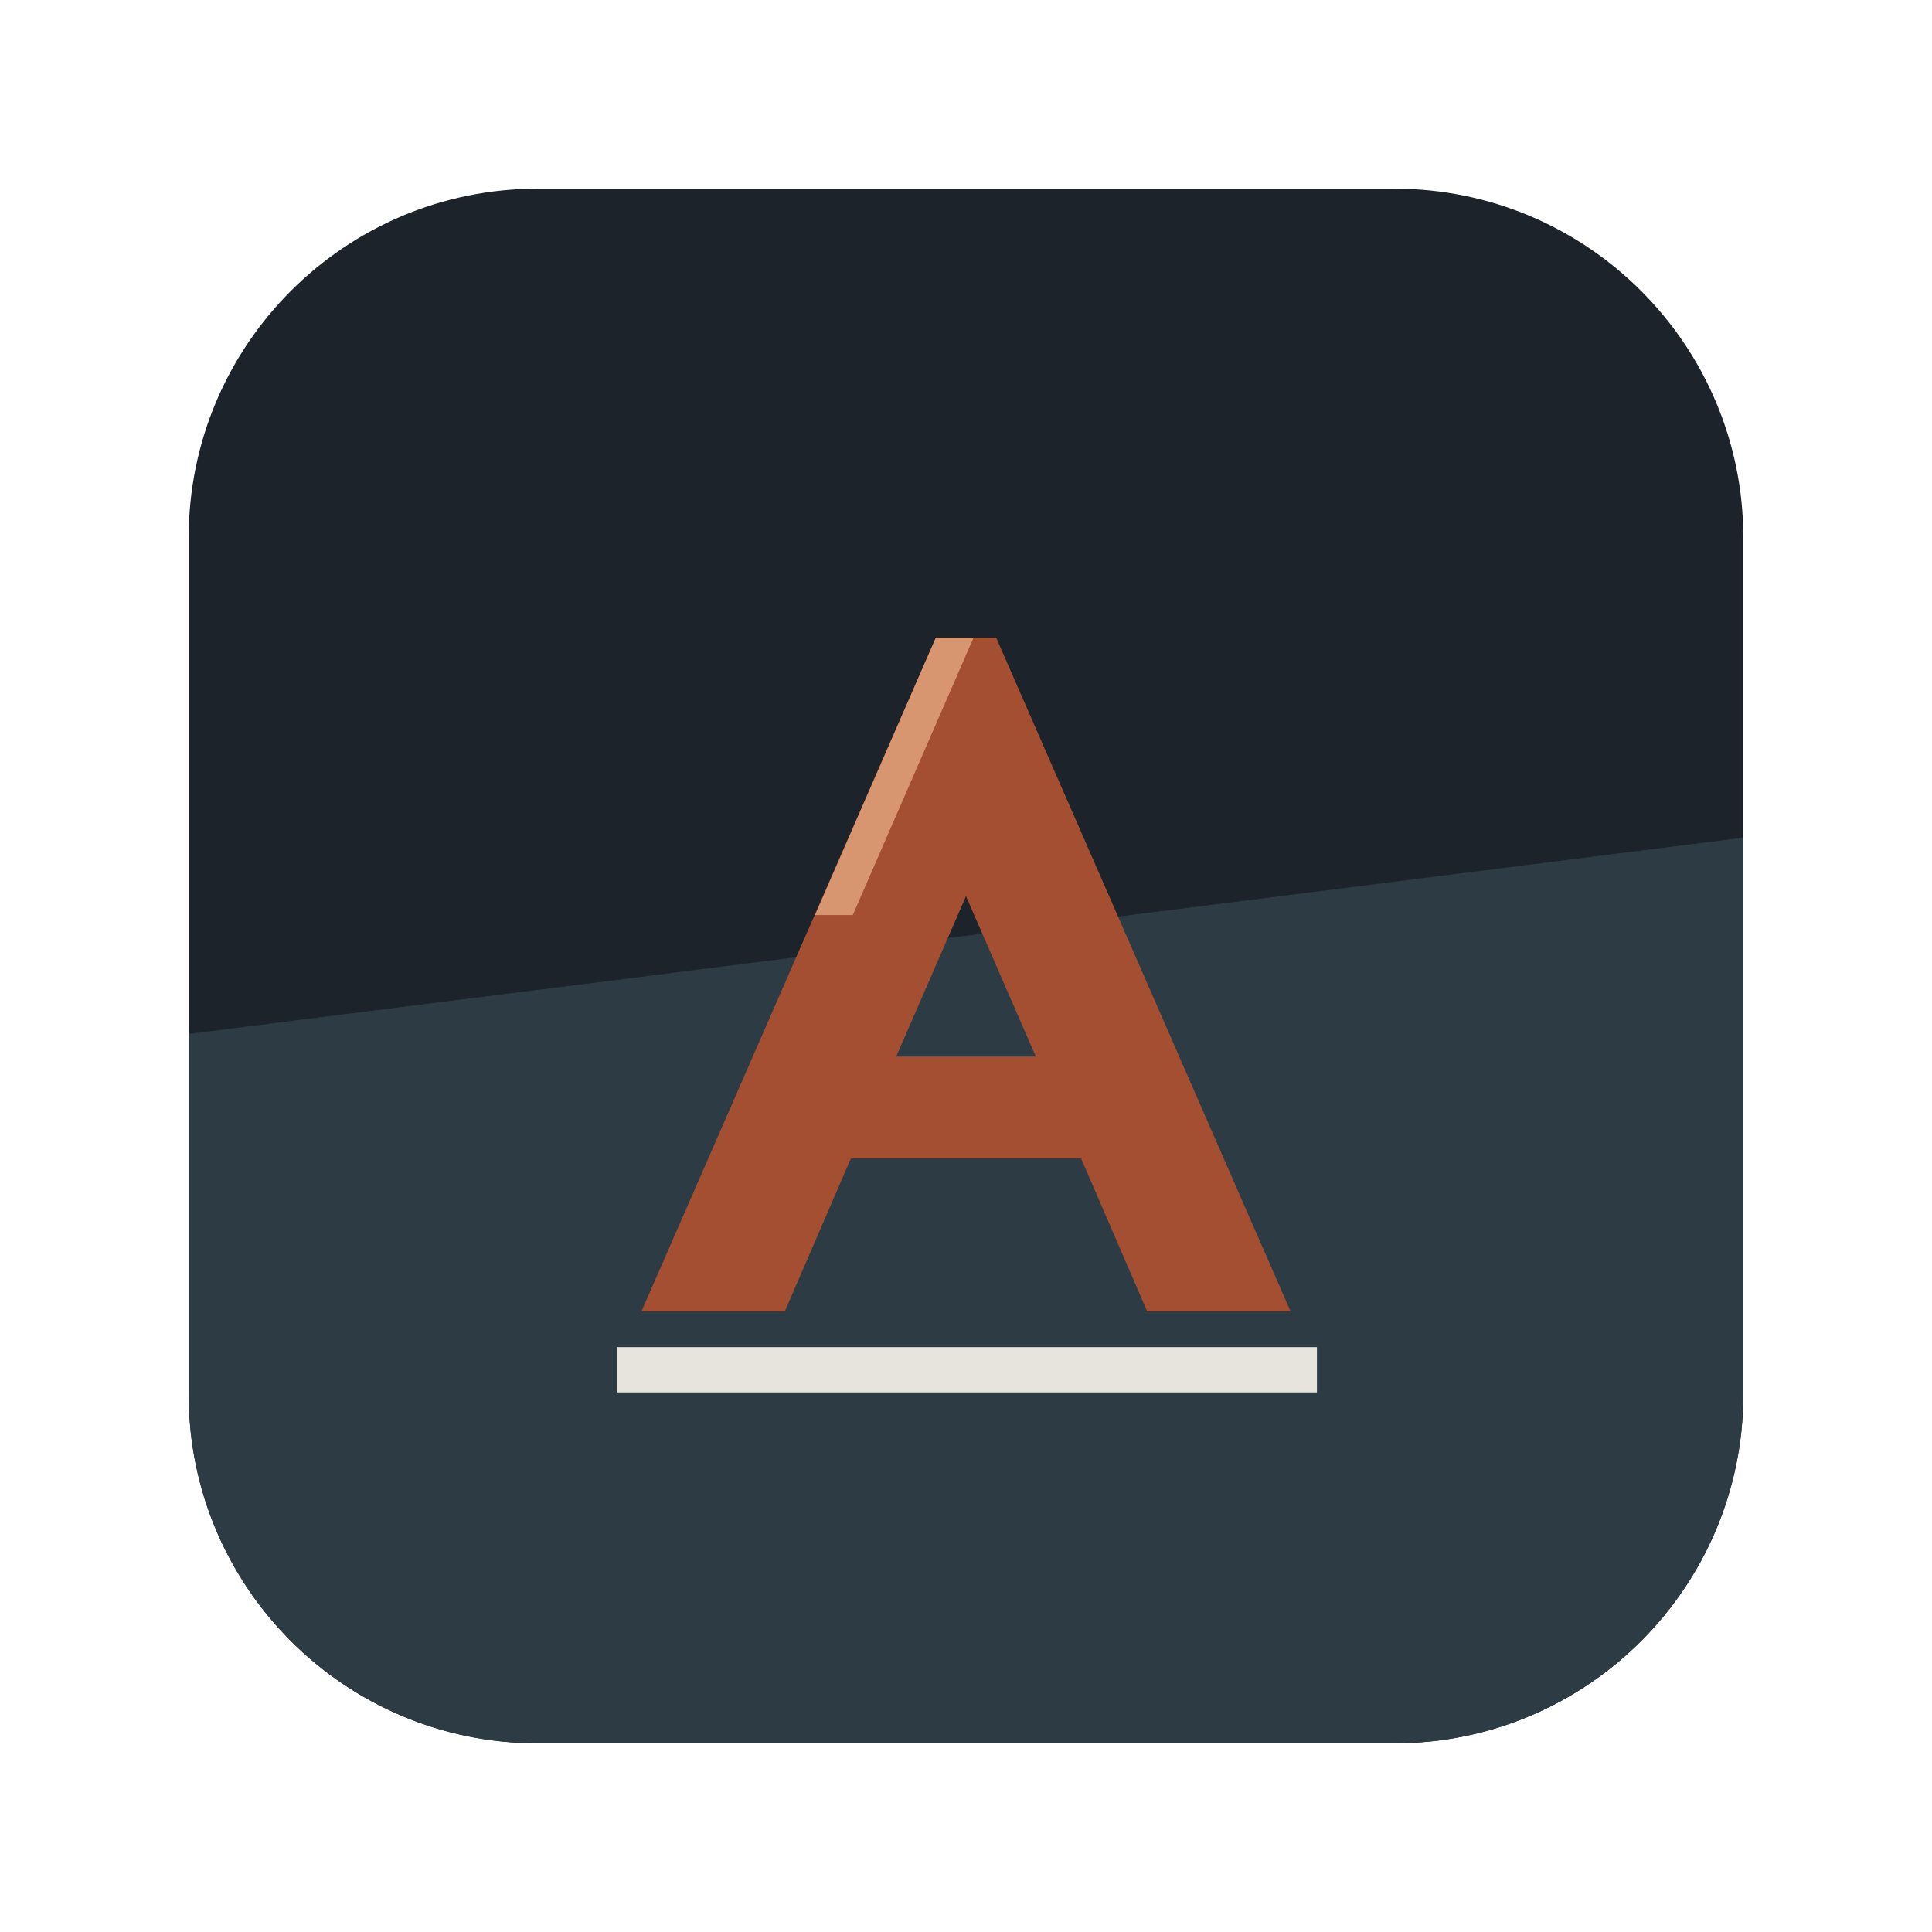
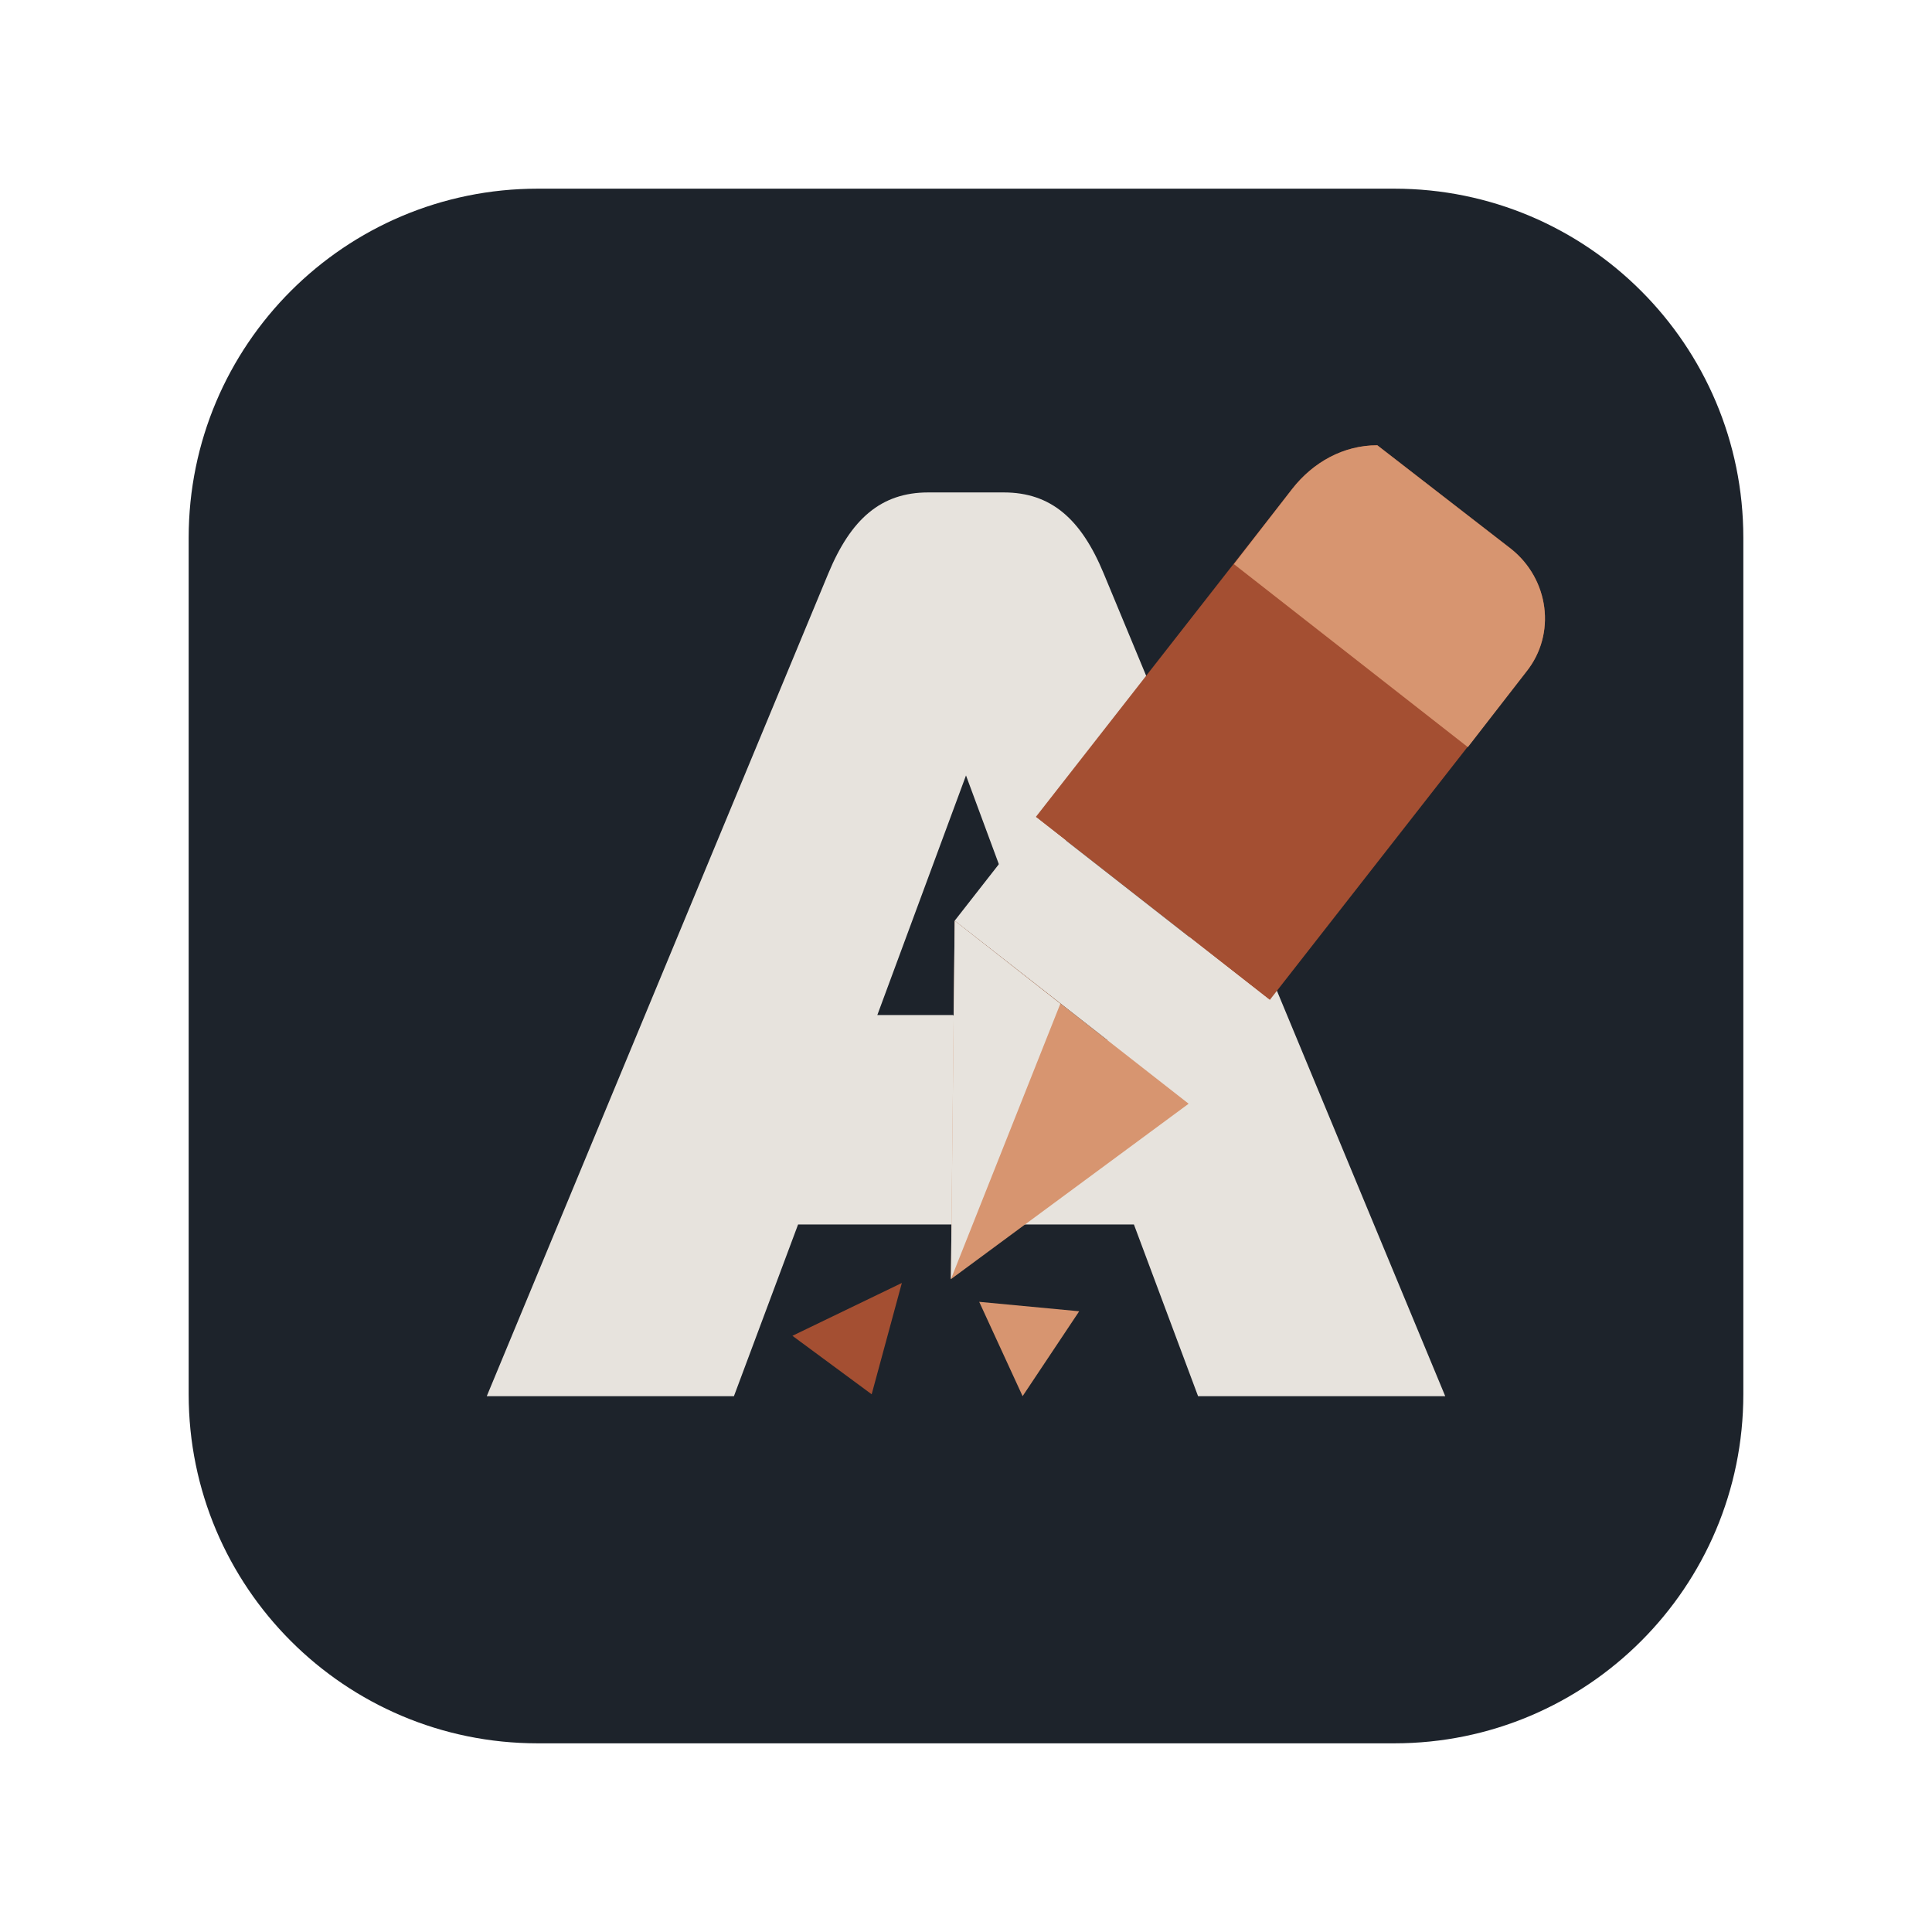
- <svg xmlns="http://www.w3.org/2000/svg" width="1024" height="1024" viewBox="0 0 1024 1024">
+ <svg xmlns="http://www.w3.org/2000/svg" viewBox="0 0 1024 1024" width="1024" height="1024">
  <rect x="100" y="100" width="824" height="824" rx="185" fill="#1D232B" />
-   <path d="M100 548L924 444V739A185 185 0 0 1 739 924H285A185 185 0 0 1 100 739Z" fill="#2D3B45" />
-   <path d="M496 338H528L684 695H340ZM512 475L549 560H475ZM451 614H573L608 695H416Z" fill="#A44F32" fill-rule="evenodd" />
-   <path d="M496 338L432 485H452L516 338Z" fill="#D79570" />
-   <rect x="327" y="714" width="371" height="24" fill="#E7E3DD" />
+   <path d="M258 740 439 304c12-29 28-43 53-43h40c25 0 41 14 53 43l181 436H635l-34-91H423l-34 91H258Zm207-202h94l-47-127-47 127Z" fill="#E7E3DD" fill-rule="evenodd" />
+   <path d="m575 430 67 52-65 82-72-26 70-108Z" fill="#1D232B" />
+   <path d="m730 236 71 55c20 16 24 45 8 65L673 530l-124-97 136-174c11-14 27-23 45-23Z" fill="#A44F32" />
+   <path d="m730 236 71 55c20 16 24 45 8 65l-31 40-124-97 31-40c11-14 27-23 45-23Z" fill="#D79570" />
+   <path d="m549 433 124 97-43 55-124-97 43-55Z" fill="#E7E3DD" />
+   <path d="m506 488 124 97-126 93 2-190Z" fill="#D79570" />
+   <path d="m506 488 56 44-58 146 2-190Z" fill="#E7E3DD" />
+   <path d="m478 680-58 28 42 31 16-59Z" fill="#A44F32" />
+   <path d="m519 690 23 50 30-45-53-5Z" fill="#D79570" />
</svg>
